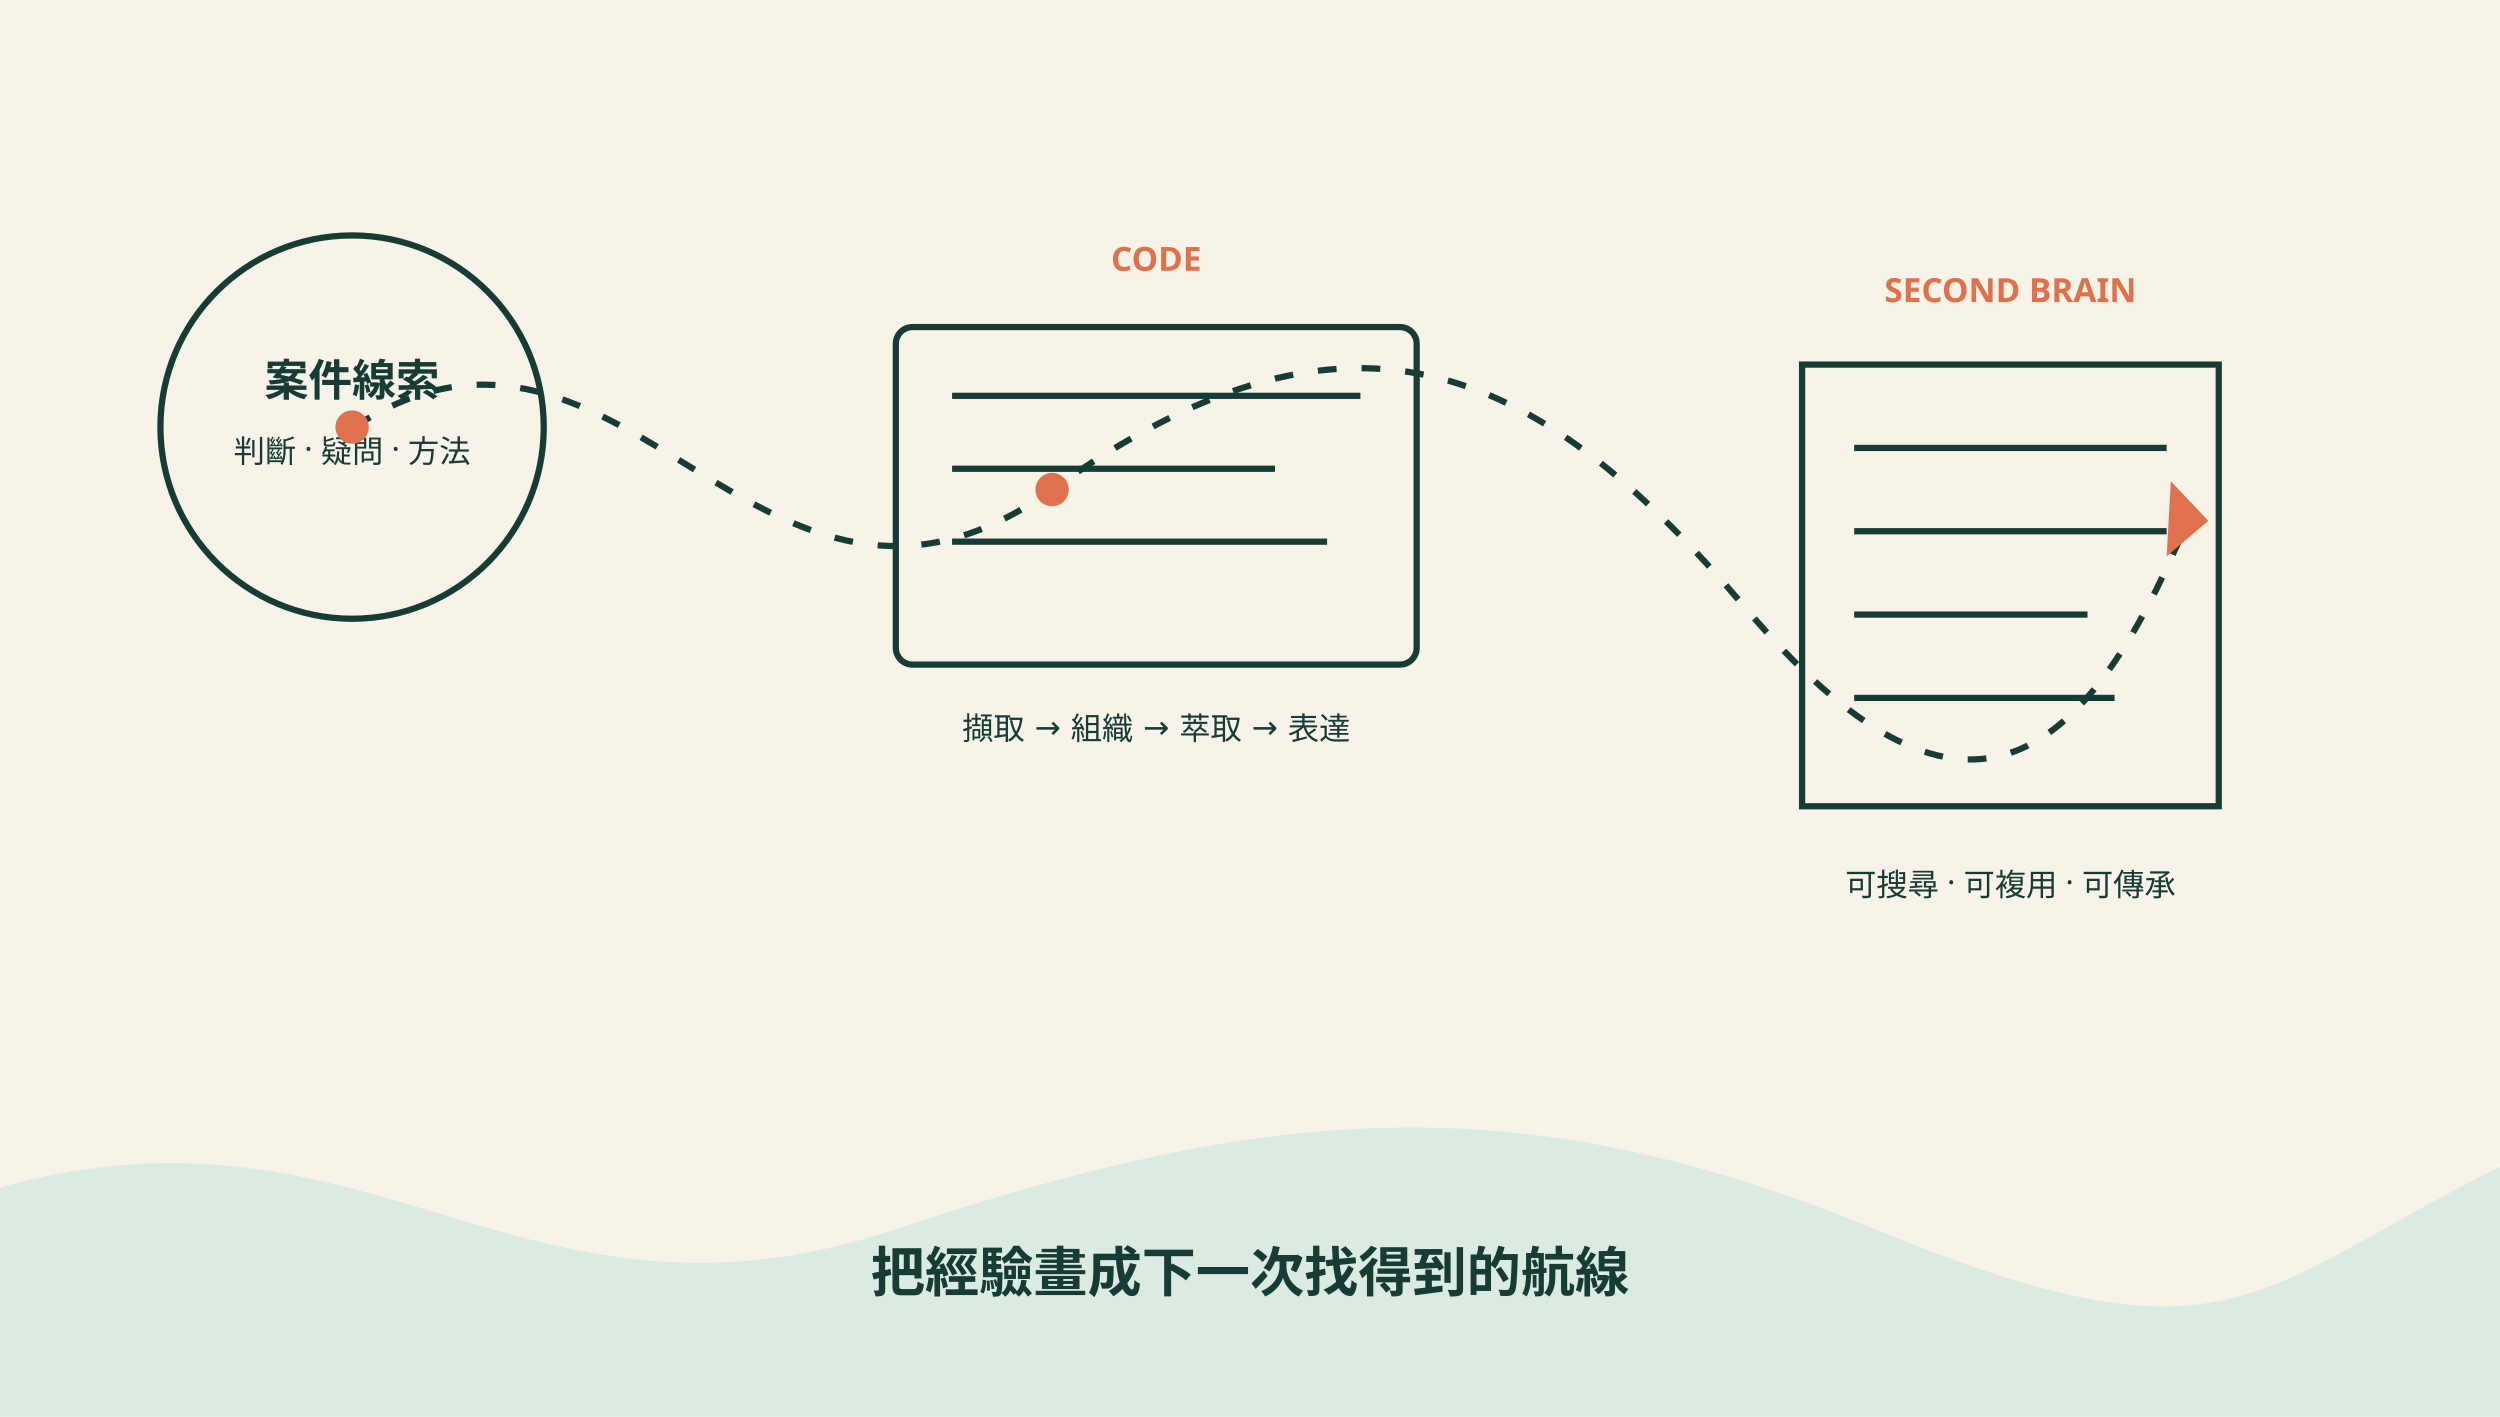
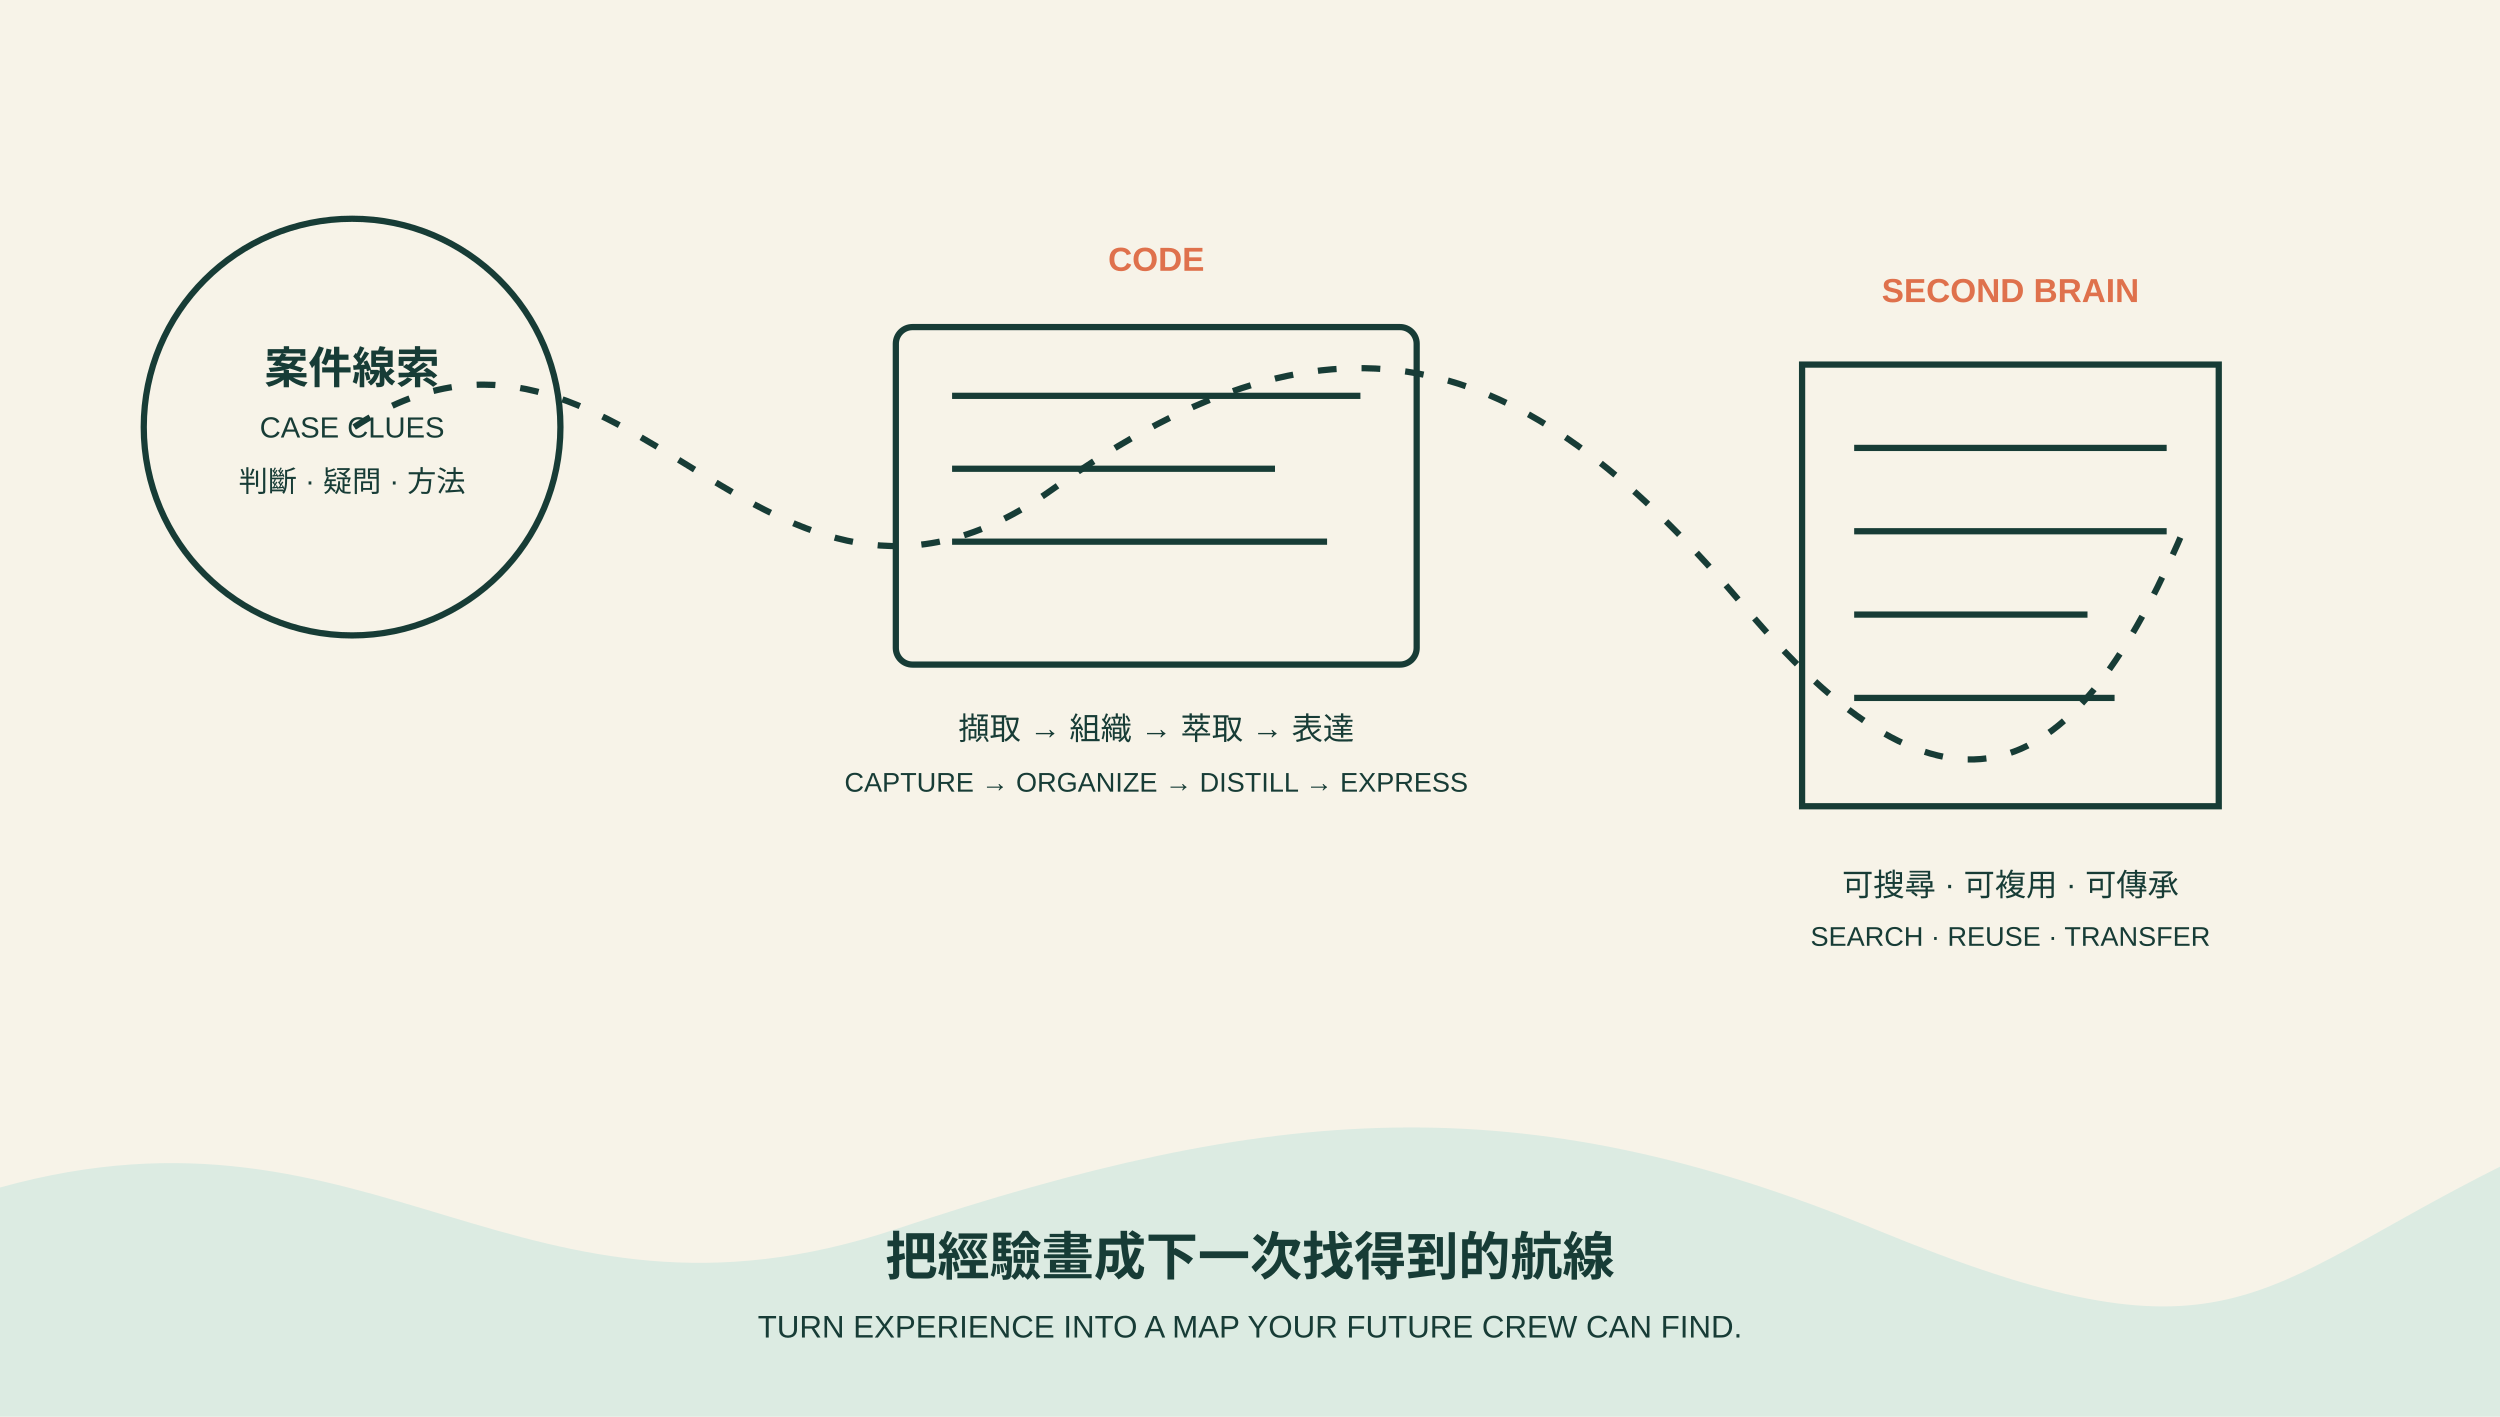
<svg xmlns="http://www.w3.org/2000/svg" viewBox="0 0 1200 680" role="img" aria-labelledby="title desc">
  <rect width="1200" height="680" fill="#f7f3e8" />
-   <path d="M0 570 C180 520 250 650 430 590 S730 520 900 590 1080 620 1200 560V680H0Z" fill="#dcebe2" />
+   <path d="M0 570C180 520 250 650 430 590s300-70 470 0 180 30 300-30v120H0z" fill="#dcebe2" />
  <g fill="none" stroke="#173c36" stroke-width="3">
-     <path stroke-dasharray="9 12" d="M170 205C300 120 365 335 505 235S735 170 838 292 1000 370 1050 250" />
-     <circle cx="169" cy="205" r="92" />
+     <path stroke-dasharray="9 12" d="M170 205C300 120 365 335 505 235S735 170 838 292s162 78 212-42" />
+     <circle cx="169" cy="205" r="100" />
    <rect x="430" y="157" width="250" height="162" rx="8" />
-     <path d="M457 190h196M457 225h155M457 260h180" />
-     <path d="M865 175h200v212H865zM890 215h150M890 255h150M890 295h112M890 335h125" />
+     <path d="M457 190h196M457 225h155M457 260h180M865 175h200v212H865zM890 215h150M890 255h150M890 295h112M890 335h125" />
  </g>
-   <g font-family="Noto Sans TC,Microsoft JhengHei,sans-serif" fill="#173c36">
-     <text x="169" y="190" text-anchor="middle" font-size="21" font-weight="700">案件線索</text>
-     <text x="169" y="222" text-anchor="middle" font-size="15">判斷 · 疑問 · 方法</text>
-     <text x="555" y="130" text-anchor="middle" font-size="16" fill="#df714c" font-weight="700">CODE</text>
-     <text x="555" y="355" text-anchor="middle" font-size="15">擷取 → 組織 → 萃取 → 表達</text>
-     <text x="965" y="145" text-anchor="middle" font-size="16" fill="#df714c" font-weight="700">SECOND BRAIN</text>
-     <text x="965" y="430" text-anchor="middle" font-size="15">可搜尋 · 可複用 · 可傳承</text>
-     <text x="600" y="620" text-anchor="middle" font-size="26" font-weight="700">把經驗畫成下一次找得到的航線</text>
-   </g>
-   <g fill="#df714c">
-     <circle cx="169" cy="205" r="8" />
-     <circle cx="505" cy="235" r="8" />
-     <path d="M1042 231l18 19-20 17z" />
+   <g font-family="Arial,'Noto Sans TC',sans-serif" fill="#173c36" text-anchor="middle">
+     <text x="169" y="184" font-size="21" font-weight="700">案件線索</text>
+     <text x="169" y="210" font-size="14">CASE CLUES</text>
+     <text x="169" y="236" font-size="14">判斷 · 疑問 · 方法</text>
+     <text x="555" y="130" font-size="16" fill="#df714c" font-weight="700">CODE</text>
+     <text x="555" y="355" font-size="15">擷取 → 組織 → 萃取 → 表達</text>
+     <text x="555" y="380" font-size="13">CAPTURE → ORGANIZE → DISTILL → EXPRESS</text>
+     <text x="965" y="145" font-size="16" fill="#df714c" font-weight="700">SECOND BRAIN</text>
+     <text x="965" y="430" font-size="15">可搜尋 · 可複用 · 可傳承</text>
+     <text x="965" y="454" font-size="13">SEARCH · REUSE · TRANSFER</text>
+     <text x="600" y="612" font-size="25" font-weight="700">把經驗畫成下一次找得到的航線</text>
+     <text x="600" y="642" font-size="15">TURN EXPERIENCE INTO A MAP YOUR FUTURE CREW CAN FIND.</text>
  </g>
</svg>
